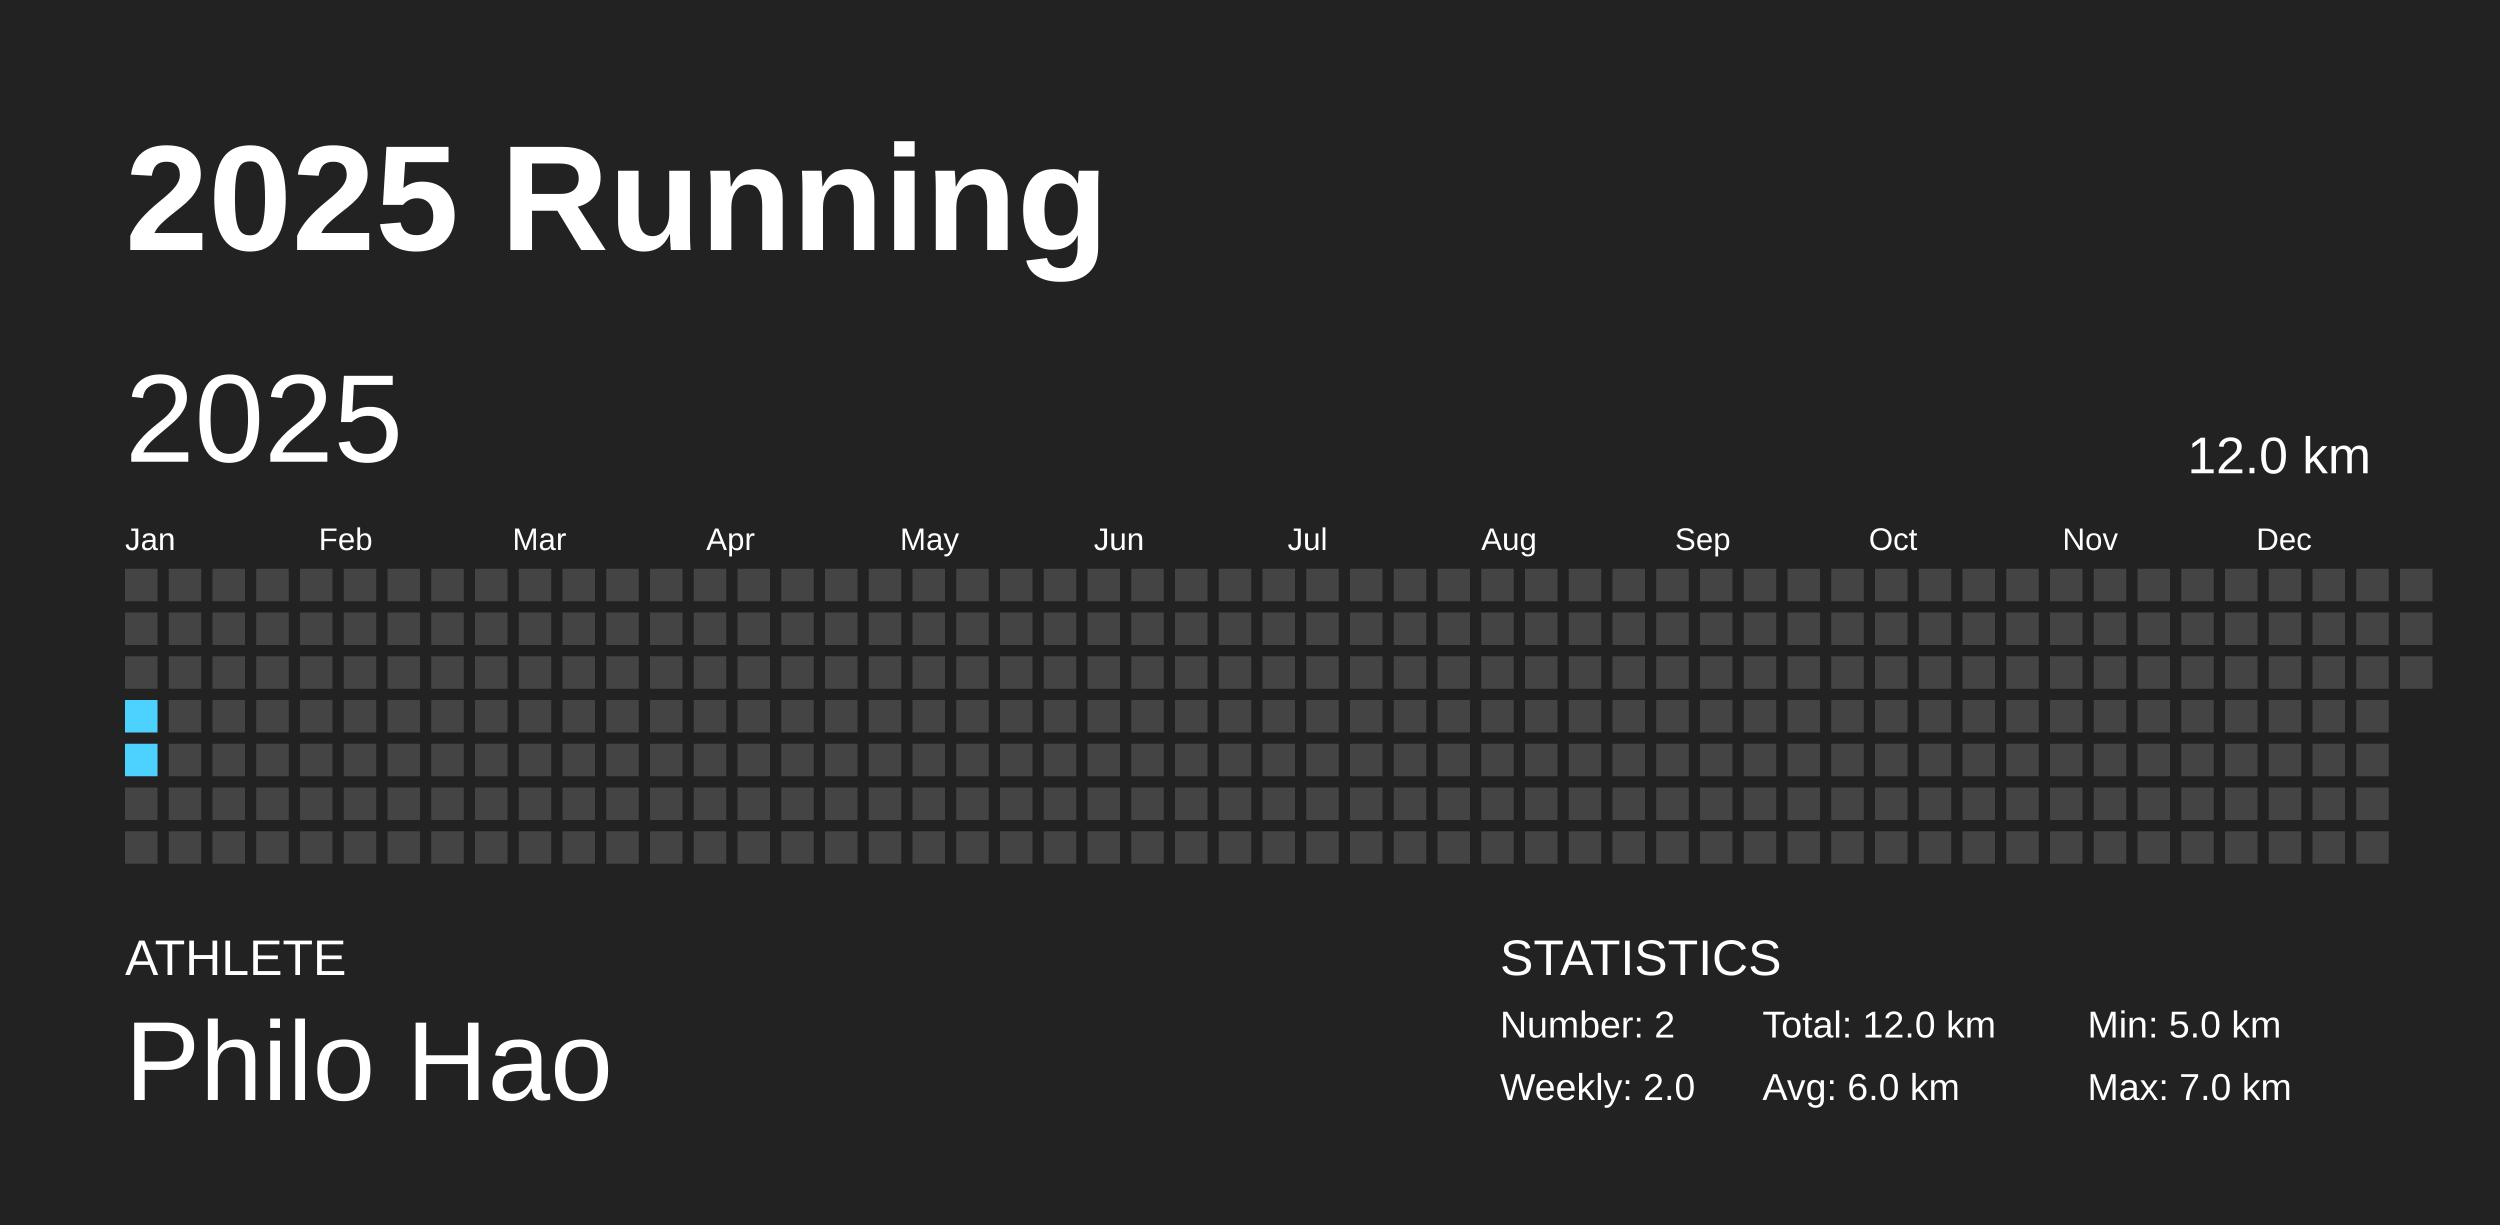
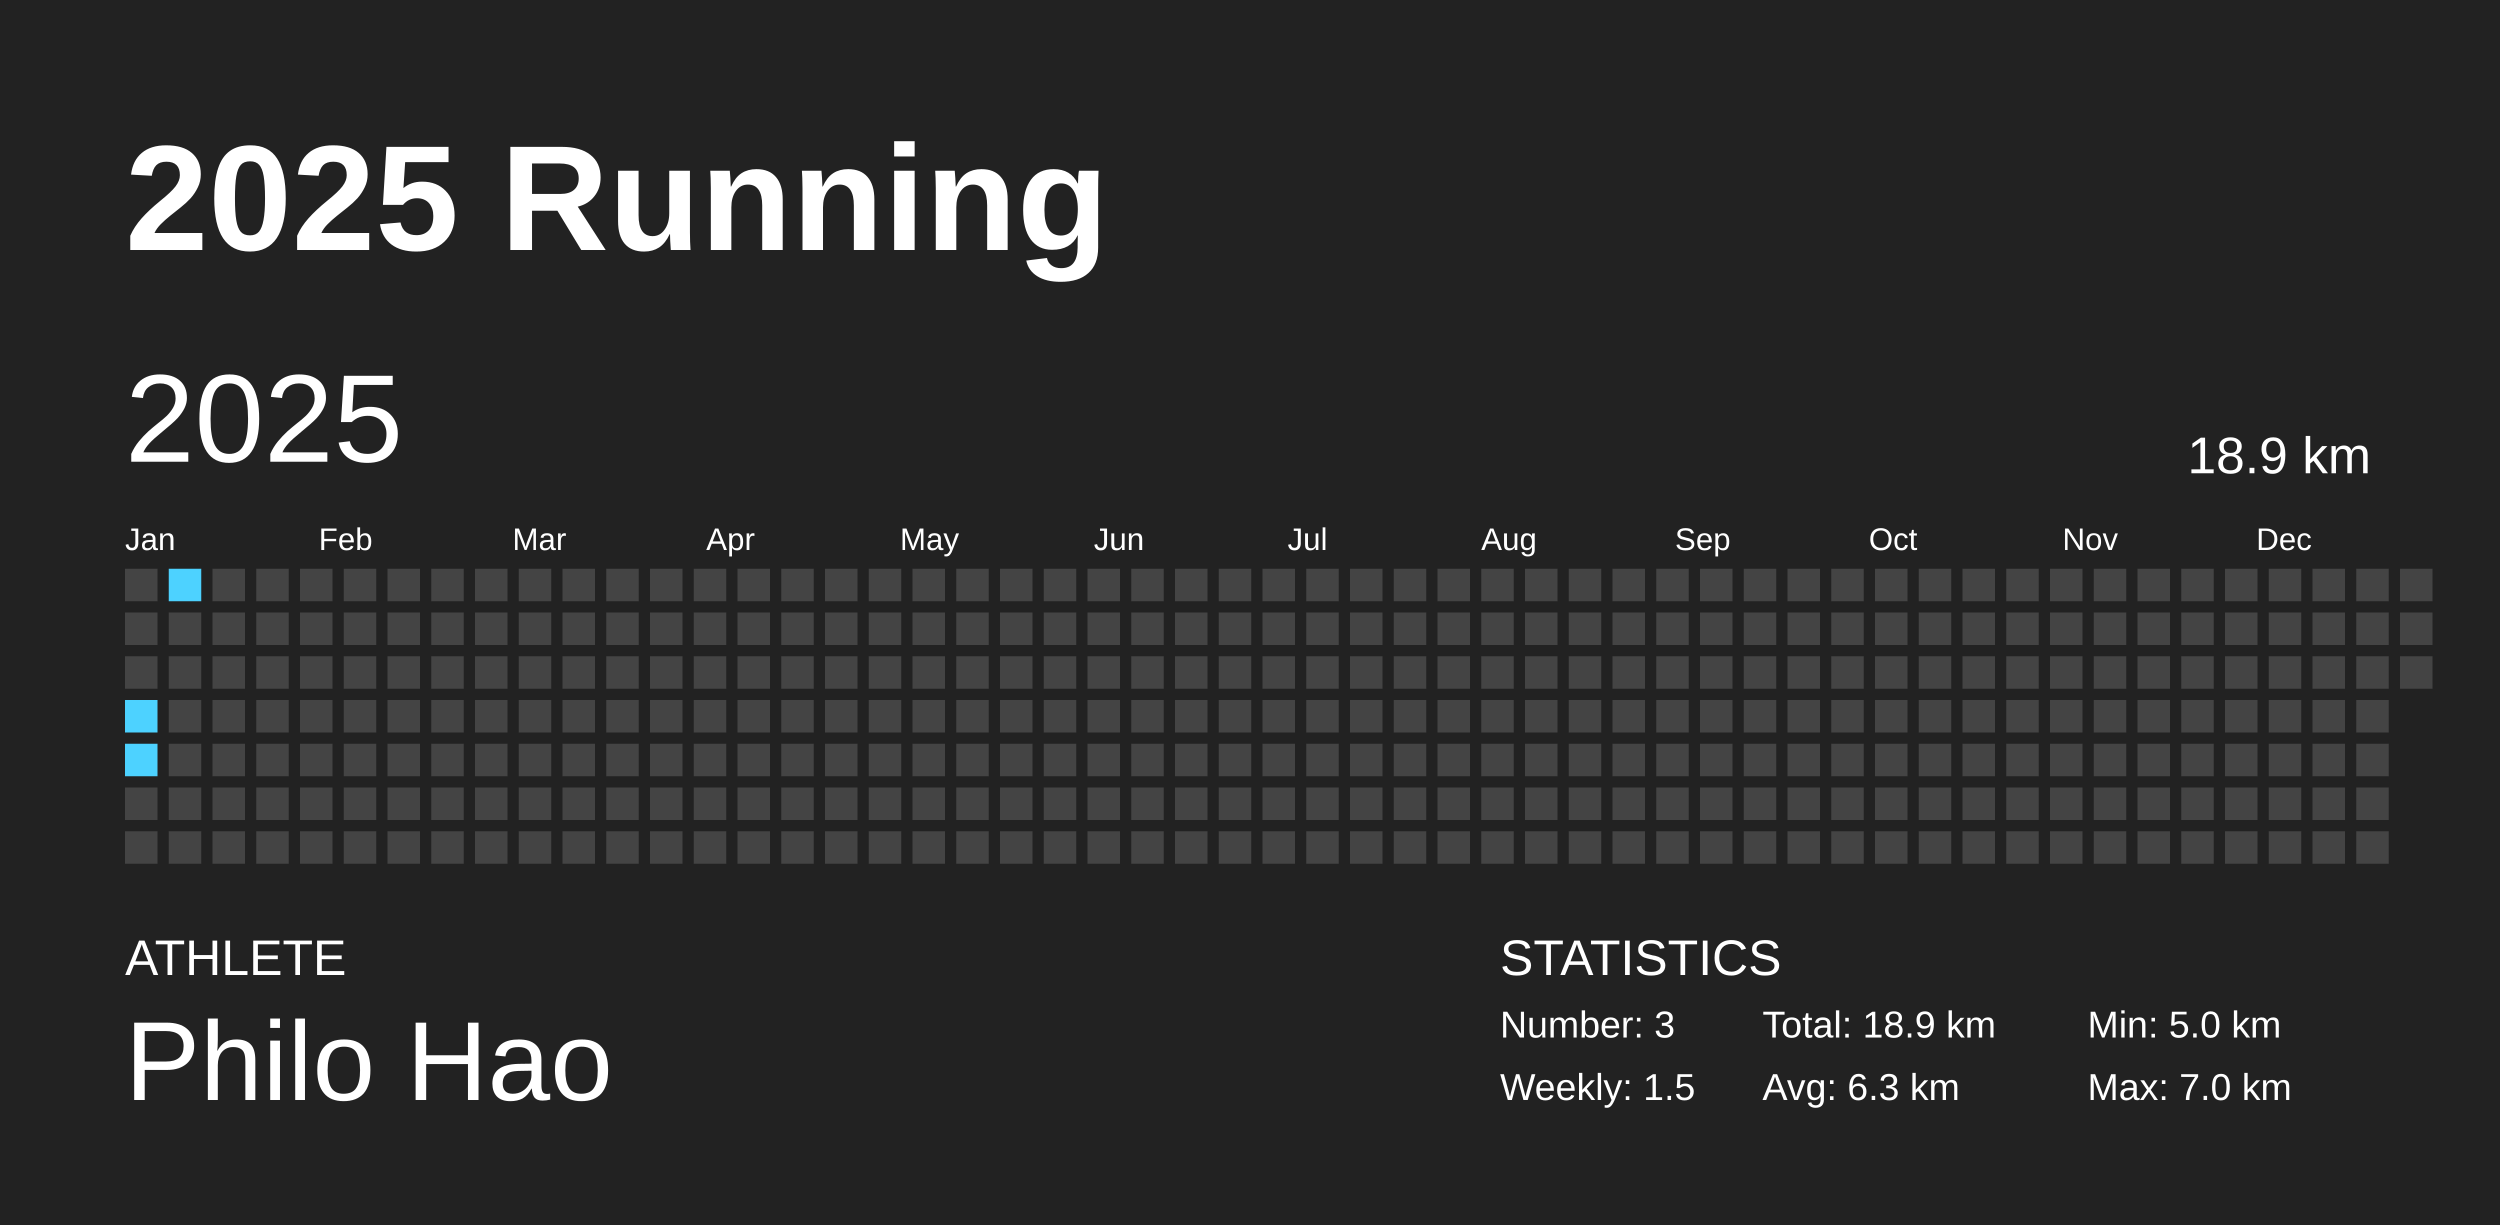
<svg xmlns="http://www.w3.org/2000/svg" baseProfile="full" height="98mm" version="1.1" viewBox="0,0,200,98" width="200mm">
  <defs />
  <rect fill="#222222" height="98" width="200" x="0" y="0" />
  <text fill="#FFFFFF" style="font-size:12px; font-family:Arial; font-weight:bold;" x="10" y="20">2025 Running</text>
  <text fill="#FFFFFF" style="font-size:4px; font-family:Arial" x="10" y="78">ATHLETE</text>
  <text fill="#FFFFFF" style="font-size:9px; font-family:Arial" x="10" y="88">Philo Hao</text>
  <text fill="#FFFFFF" style="font-size:4px; font-family:Arial" x="120" y="78">STATISTICS</text>
-   <text fill="#FFFFFF" style="font-size:3px; font-family:Arial" x="120" y="83">Number: 2</text>
-   <text fill="#FFFFFF" style="font-size:3px; font-family:Arial" x="120" y="88">Weekly: 2.0</text>
-   <text fill="#FFFFFF" style="font-size:3px; font-family:Arial" x="141" y="83">Total: 12.0 km</text>
-   <text fill="#FFFFFF" style="font-size:3px; font-family:Arial" x="141" y="88">Avg: 6.0 km</text>
+   <text fill="#FFFFFF" style="font-size:3px; font-family:Arial" x="120" y="83">Number: 3</text>
+   <text fill="#FFFFFF" style="font-size:3px; font-family:Arial" x="120" y="88">Weekly: 1.5</text>
+   <text fill="#FFFFFF" style="font-size:3px; font-family:Arial" x="141" y="83">Total: 18.9 km</text>
+   <text fill="#FFFFFF" style="font-size:3px; font-family:Arial" x="141" y="88">Avg: 6.3 km</text>
  <text fill="#FFFFFF" style="font-size:3px; font-family:Arial" x="167" y="83">Min: 5.0 km</text>
  <text fill="#FFFFFF" style="font-size:3px; font-family:Arial" x="167" y="88">Max: 7.0 km</text>
  <text dominant-baseline="hanging" fill="#FFFFFF" style="font-size:10.0px; font-family:Arial;" x="10" y="30">2025</text>
-   <text dominant-baseline="hanging" fill="#FFFFFF" style="font-size:4.125px; font-family:Arial;" x="175" y="35">12.0 km</text>
+   <text dominant-baseline="hanging" fill="#FFFFFF" style="font-size:4.125px; font-family:Arial;" x="175" y="35">18.9 km</text>
  <text fill="#FFFFFF" style="font-size:2.5px; font-family:Arial" x="10.0" y="44">Jan</text>
  <text fill="#FFFFFF" style="font-size:2.5px; font-family:Arial" x="25.5" y="44">Feb</text>
  <text fill="#FFFFFF" style="font-size:2.5px; font-family:Arial" x="41.0" y="44">Mar</text>
  <text fill="#FFFFFF" style="font-size:2.5px; font-family:Arial" x="56.5" y="44">Apr</text>
  <text fill="#FFFFFF" style="font-size:2.5px; font-family:Arial" x="72.0" y="44">May</text>
  <text fill="#FFFFFF" style="font-size:2.5px; font-family:Arial" x="87.5" y="44">Jun</text>
  <text fill="#FFFFFF" style="font-size:2.5px; font-family:Arial" x="103.0" y="44">Jul</text>
  <text fill="#FFFFFF" style="font-size:2.5px; font-family:Arial" x="118.5" y="44">Aug</text>
  <text fill="#FFFFFF" style="font-size:2.5px; font-family:Arial" x="134.0" y="44">Sep</text>
  <text fill="#FFFFFF" style="font-size:2.5px; font-family:Arial" x="149.5" y="44">Oct</text>
  <text fill="#FFFFFF" style="font-size:2.5px; font-family:Arial" x="165.0" y="44">Nov</text>
  <text fill="#FFFFFF" style="font-size:2.5px; font-family:Arial" x="180.5" y="44">Dec</text>
  <rect fill="#444444" height="2.6" width="2.6" x="10.0" y="45.5" />
  <rect fill="#444444" height="2.6" width="2.6" x="10.0" y="49.0" />
  <rect fill="#444444" height="2.6" width="2.6" x="10.0" y="52.5" />
  <rect fill="#4dd2ff" height="2.6" width="2.6" x="10.0" y="56.0" />
  <rect fill="#4dd2ff" height="2.6" width="2.6" x="10.0" y="59.5" />
  <rect fill="#444444" height="2.6" width="2.6" x="10.0" y="63.0" />
  <rect fill="#444444" height="2.6" width="2.6" x="10.0" y="66.5" />
-   <rect fill="#444444" height="2.6" width="2.6" x="13.5" y="45.5" />
+   <rect fill="#4dd2ff" height="2.6" width="2.6" x="13.5" y="45.5" />
  <rect fill="#444444" height="2.6" width="2.6" x="13.5" y="49.0" />
  <rect fill="#444444" height="2.6" width="2.6" x="13.5" y="52.5" />
  <rect fill="#444444" height="2.6" width="2.6" x="13.5" y="56.0" />
  <rect fill="#444444" height="2.6" width="2.6" x="13.5" y="59.5" />
  <rect fill="#444444" height="2.6" width="2.6" x="13.5" y="63.0" />
  <rect fill="#444444" height="2.6" width="2.6" x="13.5" y="66.5" />
  <rect fill="#444444" height="2.6" width="2.6" x="17.0" y="45.5" />
  <rect fill="#444444" height="2.6" width="2.6" x="17.0" y="49.0" />
  <rect fill="#444444" height="2.6" width="2.6" x="17.0" y="52.5" />
  <rect fill="#444444" height="2.6" width="2.6" x="17.0" y="56.0" />
  <rect fill="#444444" height="2.6" width="2.6" x="17.0" y="59.5" />
  <rect fill="#444444" height="2.6" width="2.6" x="17.0" y="63.0" />
  <rect fill="#444444" height="2.6" width="2.6" x="17.0" y="66.5" />
  <rect fill="#444444" height="2.6" width="2.6" x="20.5" y="45.5" />
  <rect fill="#444444" height="2.6" width="2.6" x="20.5" y="49.0" />
  <rect fill="#444444" height="2.6" width="2.6" x="20.5" y="52.5" />
  <rect fill="#444444" height="2.6" width="2.6" x="20.5" y="56.0" />
  <rect fill="#444444" height="2.6" width="2.6" x="20.5" y="59.5" />
  <rect fill="#444444" height="2.6" width="2.6" x="20.5" y="63.0" />
  <rect fill="#444444" height="2.6" width="2.6" x="20.5" y="66.5" />
  <rect fill="#444444" height="2.6" width="2.6" x="24.0" y="45.5" />
  <rect fill="#444444" height="2.6" width="2.6" x="24.0" y="49.0" />
  <rect fill="#444444" height="2.6" width="2.6" x="24.0" y="52.5" />
  <rect fill="#444444" height="2.6" width="2.6" x="24.0" y="56.0" />
  <rect fill="#444444" height="2.6" width="2.6" x="24.0" y="59.5" />
  <rect fill="#444444" height="2.6" width="2.6" x="24.0" y="63.0" />
  <rect fill="#444444" height="2.6" width="2.6" x="24.0" y="66.5" />
  <rect fill="#444444" height="2.6" width="2.6" x="27.5" y="45.5" />
  <rect fill="#444444" height="2.6" width="2.6" x="27.5" y="49.0" />
  <rect fill="#444444" height="2.6" width="2.6" x="27.5" y="52.5" />
  <rect fill="#444444" height="2.6" width="2.6" x="27.5" y="56.0" />
  <rect fill="#444444" height="2.6" width="2.6" x="27.5" y="59.5" />
  <rect fill="#444444" height="2.6" width="2.6" x="27.5" y="63.0" />
  <rect fill="#444444" height="2.6" width="2.6" x="27.5" y="66.5" />
  <rect fill="#444444" height="2.6" width="2.6" x="31.0" y="45.5" />
  <rect fill="#444444" height="2.6" width="2.6" x="31.0" y="49.0" />
  <rect fill="#444444" height="2.6" width="2.6" x="31.0" y="52.5" />
  <rect fill="#444444" height="2.6" width="2.6" x="31.0" y="56.0" />
  <rect fill="#444444" height="2.6" width="2.6" x="31.0" y="59.5" />
  <rect fill="#444444" height="2.6" width="2.6" x="31.0" y="63.0" />
  <rect fill="#444444" height="2.6" width="2.6" x="31.0" y="66.5" />
  <rect fill="#444444" height="2.6" width="2.6" x="34.5" y="45.5" />
  <rect fill="#444444" height="2.6" width="2.6" x="34.5" y="49.0" />
  <rect fill="#444444" height="2.6" width="2.6" x="34.5" y="52.5" />
  <rect fill="#444444" height="2.6" width="2.6" x="34.5" y="56.0" />
  <rect fill="#444444" height="2.6" width="2.6" x="34.5" y="59.5" />
  <rect fill="#444444" height="2.6" width="2.6" x="34.5" y="63.0" />
  <rect fill="#444444" height="2.6" width="2.6" x="34.5" y="66.5" />
  <rect fill="#444444" height="2.6" width="2.6" x="38.0" y="45.5" />
  <rect fill="#444444" height="2.6" width="2.6" x="38.0" y="49.0" />
  <rect fill="#444444" height="2.6" width="2.6" x="38.0" y="52.5" />
  <rect fill="#444444" height="2.6" width="2.6" x="38.0" y="56.0" />
  <rect fill="#444444" height="2.6" width="2.6" x="38.0" y="59.5" />
  <rect fill="#444444" height="2.6" width="2.6" x="38.0" y="63.0" />
  <rect fill="#444444" height="2.6" width="2.6" x="38.0" y="66.5" />
  <rect fill="#444444" height="2.6" width="2.6" x="41.5" y="45.5" />
  <rect fill="#444444" height="2.6" width="2.6" x="41.5" y="49.0" />
  <rect fill="#444444" height="2.6" width="2.6" x="41.5" y="52.5" />
  <rect fill="#444444" height="2.6" width="2.6" x="41.5" y="56.0" />
  <rect fill="#444444" height="2.6" width="2.6" x="41.5" y="59.5" />
  <rect fill="#444444" height="2.6" width="2.6" x="41.5" y="63.0" />
  <rect fill="#444444" height="2.6" width="2.6" x="41.5" y="66.5" />
  <rect fill="#444444" height="2.6" width="2.6" x="45.0" y="45.5" />
  <rect fill="#444444" height="2.6" width="2.6" x="45.0" y="49.0" />
  <rect fill="#444444" height="2.6" width="2.6" x="45.0" y="52.5" />
  <rect fill="#444444" height="2.6" width="2.6" x="45.0" y="56.0" />
  <rect fill="#444444" height="2.6" width="2.6" x="45.0" y="59.5" />
  <rect fill="#444444" height="2.6" width="2.6" x="45.0" y="63.0" />
  <rect fill="#444444" height="2.6" width="2.6" x="45.0" y="66.5" />
  <rect fill="#444444" height="2.6" width="2.6" x="48.5" y="45.5" />
  <rect fill="#444444" height="2.6" width="2.6" x="48.5" y="49.0" />
  <rect fill="#444444" height="2.6" width="2.6" x="48.5" y="52.5" />
  <rect fill="#444444" height="2.6" width="2.6" x="48.5" y="56.0" />
  <rect fill="#444444" height="2.6" width="2.6" x="48.5" y="59.5" />
  <rect fill="#444444" height="2.6" width="2.6" x="48.5" y="63.0" />
  <rect fill="#444444" height="2.6" width="2.6" x="48.5" y="66.5" />
  <rect fill="#444444" height="2.6" width="2.6" x="52.0" y="45.5" />
  <rect fill="#444444" height="2.6" width="2.6" x="52.0" y="49.0" />
  <rect fill="#444444" height="2.6" width="2.6" x="52.0" y="52.5" />
  <rect fill="#444444" height="2.6" width="2.6" x="52.0" y="56.0" />
  <rect fill="#444444" height="2.6" width="2.6" x="52.0" y="59.5" />
  <rect fill="#444444" height="2.6" width="2.6" x="52.0" y="63.0" />
  <rect fill="#444444" height="2.6" width="2.6" x="52.0" y="66.5" />
  <rect fill="#444444" height="2.6" width="2.6" x="55.5" y="45.5" />
  <rect fill="#444444" height="2.6" width="2.6" x="55.5" y="49.0" />
  <rect fill="#444444" height="2.6" width="2.6" x="55.5" y="52.5" />
  <rect fill="#444444" height="2.6" width="2.6" x="55.5" y="56.0" />
  <rect fill="#444444" height="2.6" width="2.6" x="55.5" y="59.5" />
  <rect fill="#444444" height="2.6" width="2.6" x="55.5" y="63.0" />
  <rect fill="#444444" height="2.6" width="2.6" x="55.5" y="66.5" />
  <rect fill="#444444" height="2.6" width="2.6" x="59.0" y="45.5" />
  <rect fill="#444444" height="2.6" width="2.6" x="59.0" y="49.0" />
  <rect fill="#444444" height="2.6" width="2.6" x="59.0" y="52.5" />
  <rect fill="#444444" height="2.6" width="2.6" x="59.0" y="56.0" />
  <rect fill="#444444" height="2.6" width="2.6" x="59.0" y="59.5" />
  <rect fill="#444444" height="2.6" width="2.6" x="59.0" y="63.0" />
  <rect fill="#444444" height="2.6" width="2.6" x="59.0" y="66.5" />
  <rect fill="#444444" height="2.6" width="2.6" x="62.5" y="45.5" />
  <rect fill="#444444" height="2.6" width="2.6" x="62.5" y="49.0" />
  <rect fill="#444444" height="2.6" width="2.6" x="62.5" y="52.5" />
  <rect fill="#444444" height="2.6" width="2.6" x="62.5" y="56.0" />
  <rect fill="#444444" height="2.6" width="2.6" x="62.5" y="59.5" />
  <rect fill="#444444" height="2.6" width="2.6" x="62.5" y="63.0" />
  <rect fill="#444444" height="2.6" width="2.6" x="62.5" y="66.5" />
  <rect fill="#444444" height="2.6" width="2.6" x="66.0" y="45.5" />
  <rect fill="#444444" height="2.6" width="2.6" x="66.0" y="49.0" />
  <rect fill="#444444" height="2.6" width="2.6" x="66.0" y="52.5" />
  <rect fill="#444444" height="2.6" width="2.6" x="66.0" y="56.0" />
  <rect fill="#444444" height="2.6" width="2.6" x="66.0" y="59.5" />
  <rect fill="#444444" height="2.6" width="2.6" x="66.0" y="63.0" />
  <rect fill="#444444" height="2.6" width="2.6" x="66.0" y="66.5" />
  <rect fill="#444444" height="2.6" width="2.6" x="69.5" y="45.5" />
  <rect fill="#444444" height="2.6" width="2.6" x="69.5" y="49.0" />
  <rect fill="#444444" height="2.6" width="2.6" x="69.5" y="52.5" />
  <rect fill="#444444" height="2.6" width="2.6" x="69.5" y="56.0" />
  <rect fill="#444444" height="2.6" width="2.6" x="69.5" y="59.5" />
  <rect fill="#444444" height="2.6" width="2.6" x="69.5" y="63.0" />
  <rect fill="#444444" height="2.6" width="2.6" x="69.5" y="66.5" />
  <rect fill="#444444" height="2.6" width="2.6" x="73.0" y="45.5" />
  <rect fill="#444444" height="2.6" width="2.6" x="73.0" y="49.0" />
  <rect fill="#444444" height="2.6" width="2.6" x="73.0" y="52.5" />
  <rect fill="#444444" height="2.6" width="2.6" x="73.0" y="56.0" />
  <rect fill="#444444" height="2.6" width="2.6" x="73.0" y="59.5" />
  <rect fill="#444444" height="2.6" width="2.6" x="73.0" y="63.0" />
  <rect fill="#444444" height="2.6" width="2.6" x="73.0" y="66.5" />
  <rect fill="#444444" height="2.6" width="2.6" x="76.5" y="45.5" />
  <rect fill="#444444" height="2.6" width="2.6" x="76.5" y="49.0" />
  <rect fill="#444444" height="2.6" width="2.6" x="76.5" y="52.5" />
  <rect fill="#444444" height="2.6" width="2.6" x="76.5" y="56.0" />
  <rect fill="#444444" height="2.6" width="2.6" x="76.5" y="59.5" />
  <rect fill="#444444" height="2.6" width="2.6" x="76.5" y="63.0" />
  <rect fill="#444444" height="2.6" width="2.6" x="76.5" y="66.5" />
  <rect fill="#444444" height="2.6" width="2.6" x="80.0" y="45.5" />
  <rect fill="#444444" height="2.6" width="2.6" x="80.0" y="49.0" />
  <rect fill="#444444" height="2.6" width="2.6" x="80.0" y="52.5" />
  <rect fill="#444444" height="2.6" width="2.6" x="80.0" y="56.0" />
  <rect fill="#444444" height="2.6" width="2.6" x="80.0" y="59.5" />
  <rect fill="#444444" height="2.6" width="2.6" x="80.0" y="63.0" />
  <rect fill="#444444" height="2.6" width="2.6" x="80.0" y="66.5" />
  <rect fill="#444444" height="2.6" width="2.6" x="83.5" y="45.5" />
  <rect fill="#444444" height="2.6" width="2.6" x="83.5" y="49.0" />
  <rect fill="#444444" height="2.6" width="2.6" x="83.5" y="52.5" />
  <rect fill="#444444" height="2.6" width="2.6" x="83.5" y="56.0" />
  <rect fill="#444444" height="2.6" width="2.6" x="83.5" y="59.5" />
  <rect fill="#444444" height="2.6" width="2.6" x="83.5" y="63.0" />
  <rect fill="#444444" height="2.6" width="2.6" x="83.5" y="66.5" />
  <rect fill="#444444" height="2.6" width="2.6" x="87.0" y="45.5" />
  <rect fill="#444444" height="2.6" width="2.6" x="87.0" y="49.0" />
  <rect fill="#444444" height="2.6" width="2.6" x="87.0" y="52.5" />
  <rect fill="#444444" height="2.6" width="2.6" x="87.0" y="56.0" />
  <rect fill="#444444" height="2.6" width="2.6" x="87.0" y="59.5" />
  <rect fill="#444444" height="2.6" width="2.6" x="87.0" y="63.0" />
  <rect fill="#444444" height="2.6" width="2.6" x="87.0" y="66.5" />
  <rect fill="#444444" height="2.6" width="2.6" x="90.5" y="45.5" />
  <rect fill="#444444" height="2.6" width="2.6" x="90.5" y="49.0" />
  <rect fill="#444444" height="2.6" width="2.6" x="90.5" y="52.5" />
  <rect fill="#444444" height="2.6" width="2.6" x="90.5" y="56.0" />
  <rect fill="#444444" height="2.6" width="2.6" x="90.5" y="59.5" />
  <rect fill="#444444" height="2.6" width="2.6" x="90.5" y="63.0" />
  <rect fill="#444444" height="2.6" width="2.6" x="90.5" y="66.5" />
  <rect fill="#444444" height="2.6" width="2.6" x="94.0" y="45.5" />
  <rect fill="#444444" height="2.6" width="2.6" x="94.0" y="49.0" />
  <rect fill="#444444" height="2.6" width="2.6" x="94.0" y="52.5" />
  <rect fill="#444444" height="2.6" width="2.6" x="94.0" y="56.0" />
  <rect fill="#444444" height="2.6" width="2.6" x="94.0" y="59.5" />
  <rect fill="#444444" height="2.6" width="2.6" x="94.0" y="63.0" />
  <rect fill="#444444" height="2.6" width="2.6" x="94.0" y="66.5" />
  <rect fill="#444444" height="2.6" width="2.6" x="97.5" y="45.5" />
  <rect fill="#444444" height="2.6" width="2.6" x="97.5" y="49.0" />
  <rect fill="#444444" height="2.6" width="2.6" x="97.5" y="52.5" />
  <rect fill="#444444" height="2.6" width="2.6" x="97.5" y="56.0" />
  <rect fill="#444444" height="2.6" width="2.6" x="97.5" y="59.5" />
  <rect fill="#444444" height="2.6" width="2.6" x="97.5" y="63.0" />
  <rect fill="#444444" height="2.6" width="2.6" x="97.5" y="66.5" />
  <rect fill="#444444" height="2.6" width="2.6" x="101.0" y="45.5" />
  <rect fill="#444444" height="2.6" width="2.6" x="101.0" y="49.0" />
  <rect fill="#444444" height="2.6" width="2.6" x="101.0" y="52.5" />
  <rect fill="#444444" height="2.6" width="2.6" x="101.0" y="56.0" />
  <rect fill="#444444" height="2.6" width="2.6" x="101.0" y="59.5" />
  <rect fill="#444444" height="2.6" width="2.6" x="101.0" y="63.0" />
  <rect fill="#444444" height="2.6" width="2.6" x="101.0" y="66.5" />
  <rect fill="#444444" height="2.6" width="2.6" x="104.5" y="45.5" />
  <rect fill="#444444" height="2.6" width="2.6" x="104.5" y="49.0" />
  <rect fill="#444444" height="2.6" width="2.6" x="104.5" y="52.5" />
  <rect fill="#444444" height="2.6" width="2.6" x="104.5" y="56.0" />
  <rect fill="#444444" height="2.6" width="2.6" x="104.5" y="59.5" />
  <rect fill="#444444" height="2.6" width="2.6" x="104.5" y="63.0" />
  <rect fill="#444444" height="2.6" width="2.6" x="104.5" y="66.5" />
  <rect fill="#444444" height="2.6" width="2.6" x="108.0" y="45.5" />
  <rect fill="#444444" height="2.6" width="2.6" x="108.0" y="49.0" />
  <rect fill="#444444" height="2.6" width="2.6" x="108.0" y="52.5" />
  <rect fill="#444444" height="2.6" width="2.6" x="108.0" y="56.0" />
  <rect fill="#444444" height="2.6" width="2.6" x="108.0" y="59.5" />
  <rect fill="#444444" height="2.6" width="2.6" x="108.0" y="63.0" />
  <rect fill="#444444" height="2.6" width="2.6" x="108.0" y="66.5" />
  <rect fill="#444444" height="2.6" width="2.6" x="111.5" y="45.5" />
  <rect fill="#444444" height="2.6" width="2.6" x="111.5" y="49.0" />
  <rect fill="#444444" height="2.6" width="2.6" x="111.5" y="52.5" />
  <rect fill="#444444" height="2.6" width="2.6" x="111.5" y="56.0" />
  <rect fill="#444444" height="2.6" width="2.6" x="111.5" y="59.5" />
  <rect fill="#444444" height="2.6" width="2.6" x="111.5" y="63.0" />
  <rect fill="#444444" height="2.6" width="2.6" x="111.5" y="66.5" />
  <rect fill="#444444" height="2.6" width="2.6" x="115.0" y="45.5" />
  <rect fill="#444444" height="2.6" width="2.6" x="115.0" y="49.0" />
  <rect fill="#444444" height="2.6" width="2.6" x="115.0" y="52.5" />
  <rect fill="#444444" height="2.6" width="2.6" x="115.0" y="56.0" />
  <rect fill="#444444" height="2.6" width="2.6" x="115.0" y="59.5" />
  <rect fill="#444444" height="2.6" width="2.6" x="115.0" y="63.0" />
  <rect fill="#444444" height="2.6" width="2.6" x="115.0" y="66.5" />
  <rect fill="#444444" height="2.6" width="2.6" x="118.5" y="45.5" />
  <rect fill="#444444" height="2.6" width="2.6" x="118.5" y="49.0" />
  <rect fill="#444444" height="2.6" width="2.6" x="118.5" y="52.5" />
  <rect fill="#444444" height="2.6" width="2.6" x="118.5" y="56.0" />
  <rect fill="#444444" height="2.6" width="2.6" x="118.5" y="59.5" />
  <rect fill="#444444" height="2.6" width="2.6" x="118.5" y="63.0" />
  <rect fill="#444444" height="2.6" width="2.6" x="118.5" y="66.5" />
  <rect fill="#444444" height="2.6" width="2.6" x="122.0" y="45.5" />
  <rect fill="#444444" height="2.6" width="2.6" x="122.0" y="49.0" />
  <rect fill="#444444" height="2.6" width="2.6" x="122.0" y="52.5" />
  <rect fill="#444444" height="2.6" width="2.6" x="122.0" y="56.0" />
  <rect fill="#444444" height="2.6" width="2.6" x="122.0" y="59.5" />
  <rect fill="#444444" height="2.6" width="2.6" x="122.0" y="63.0" />
  <rect fill="#444444" height="2.6" width="2.6" x="122.0" y="66.5" />
  <rect fill="#444444" height="2.6" width="2.6" x="125.5" y="45.5" />
  <rect fill="#444444" height="2.6" width="2.6" x="125.5" y="49.0" />
  <rect fill="#444444" height="2.6" width="2.6" x="125.5" y="52.5" />
  <rect fill="#444444" height="2.6" width="2.6" x="125.5" y="56.0" />
  <rect fill="#444444" height="2.6" width="2.6" x="125.5" y="59.5" />
  <rect fill="#444444" height="2.6" width="2.6" x="125.5" y="63.0" />
  <rect fill="#444444" height="2.6" width="2.6" x="125.5" y="66.5" />
  <rect fill="#444444" height="2.6" width="2.6" x="129.0" y="45.5" />
  <rect fill="#444444" height="2.6" width="2.6" x="129.0" y="49.0" />
  <rect fill="#444444" height="2.6" width="2.6" x="129.0" y="52.5" />
  <rect fill="#444444" height="2.6" width="2.6" x="129.0" y="56.0" />
  <rect fill="#444444" height="2.6" width="2.6" x="129.0" y="59.5" />
  <rect fill="#444444" height="2.6" width="2.6" x="129.0" y="63.0" />
  <rect fill="#444444" height="2.6" width="2.6" x="129.0" y="66.5" />
  <rect fill="#444444" height="2.6" width="2.6" x="132.5" y="45.5" />
  <rect fill="#444444" height="2.6" width="2.6" x="132.5" y="49.0" />
  <rect fill="#444444" height="2.6" width="2.6" x="132.5" y="52.5" />
  <rect fill="#444444" height="2.6" width="2.6" x="132.5" y="56.0" />
  <rect fill="#444444" height="2.6" width="2.6" x="132.5" y="59.5" />
  <rect fill="#444444" height="2.6" width="2.6" x="132.5" y="63.0" />
  <rect fill="#444444" height="2.6" width="2.6" x="132.5" y="66.5" />
  <rect fill="#444444" height="2.6" width="2.6" x="136.0" y="45.5" />
  <rect fill="#444444" height="2.6" width="2.6" x="136.0" y="49.0" />
  <rect fill="#444444" height="2.6" width="2.6" x="136.0" y="52.5" />
  <rect fill="#444444" height="2.6" width="2.6" x="136.0" y="56.0" />
  <rect fill="#444444" height="2.6" width="2.6" x="136.0" y="59.5" />
  <rect fill="#444444" height="2.6" width="2.6" x="136.0" y="63.0" />
  <rect fill="#444444" height="2.6" width="2.6" x="136.0" y="66.5" />
  <rect fill="#444444" height="2.6" width="2.6" x="139.5" y="45.5" />
  <rect fill="#444444" height="2.6" width="2.6" x="139.5" y="49.0" />
  <rect fill="#444444" height="2.6" width="2.6" x="139.5" y="52.5" />
  <rect fill="#444444" height="2.6" width="2.6" x="139.5" y="56.0" />
  <rect fill="#444444" height="2.6" width="2.6" x="139.5" y="59.5" />
  <rect fill="#444444" height="2.6" width="2.6" x="139.5" y="63.0" />
  <rect fill="#444444" height="2.6" width="2.6" x="139.5" y="66.5" />
  <rect fill="#444444" height="2.6" width="2.6" x="143.0" y="45.5" />
  <rect fill="#444444" height="2.6" width="2.6" x="143.0" y="49.0" />
  <rect fill="#444444" height="2.6" width="2.6" x="143.0" y="52.5" />
  <rect fill="#444444" height="2.6" width="2.6" x="143.0" y="56.0" />
  <rect fill="#444444" height="2.6" width="2.6" x="143.0" y="59.5" />
  <rect fill="#444444" height="2.6" width="2.6" x="143.0" y="63.0" />
  <rect fill="#444444" height="2.6" width="2.6" x="143.0" y="66.5" />
  <rect fill="#444444" height="2.6" width="2.6" x="146.5" y="45.5" />
  <rect fill="#444444" height="2.6" width="2.6" x="146.5" y="49.0" />
  <rect fill="#444444" height="2.6" width="2.6" x="146.5" y="52.5" />
  <rect fill="#444444" height="2.6" width="2.6" x="146.5" y="56.0" />
  <rect fill="#444444" height="2.6" width="2.6" x="146.5" y="59.5" />
  <rect fill="#444444" height="2.6" width="2.6" x="146.5" y="63.0" />
  <rect fill="#444444" height="2.6" width="2.6" x="146.5" y="66.5" />
  <rect fill="#444444" height="2.6" width="2.6" x="150.0" y="45.5" />
  <rect fill="#444444" height="2.6" width="2.6" x="150.0" y="49.0" />
  <rect fill="#444444" height="2.6" width="2.6" x="150.0" y="52.5" />
  <rect fill="#444444" height="2.6" width="2.6" x="150.0" y="56.0" />
  <rect fill="#444444" height="2.6" width="2.6" x="150.0" y="59.5" />
  <rect fill="#444444" height="2.6" width="2.6" x="150.0" y="63.0" />
  <rect fill="#444444" height="2.6" width="2.6" x="150.0" y="66.5" />
  <rect fill="#444444" height="2.6" width="2.6" x="153.5" y="45.5" />
  <rect fill="#444444" height="2.6" width="2.6" x="153.5" y="49.0" />
  <rect fill="#444444" height="2.6" width="2.6" x="153.5" y="52.5" />
  <rect fill="#444444" height="2.6" width="2.6" x="153.5" y="56.0" />
  <rect fill="#444444" height="2.6" width="2.6" x="153.5" y="59.5" />
  <rect fill="#444444" height="2.6" width="2.6" x="153.5" y="63.0" />
  <rect fill="#444444" height="2.6" width="2.6" x="153.5" y="66.5" />
  <rect fill="#444444" height="2.6" width="2.6" x="157.0" y="45.5" />
  <rect fill="#444444" height="2.6" width="2.6" x="157.0" y="49.0" />
  <rect fill="#444444" height="2.6" width="2.6" x="157.0" y="52.5" />
  <rect fill="#444444" height="2.6" width="2.6" x="157.0" y="56.0" />
  <rect fill="#444444" height="2.6" width="2.6" x="157.0" y="59.5" />
  <rect fill="#444444" height="2.6" width="2.6" x="157.0" y="63.0" />
  <rect fill="#444444" height="2.6" width="2.6" x="157.0" y="66.5" />
  <rect fill="#444444" height="2.6" width="2.6" x="160.5" y="45.5" />
  <rect fill="#444444" height="2.6" width="2.6" x="160.5" y="49.0" />
  <rect fill="#444444" height="2.6" width="2.6" x="160.5" y="52.5" />
  <rect fill="#444444" height="2.6" width="2.6" x="160.5" y="56.0" />
  <rect fill="#444444" height="2.6" width="2.6" x="160.5" y="59.5" />
  <rect fill="#444444" height="2.6" width="2.6" x="160.5" y="63.0" />
  <rect fill="#444444" height="2.6" width="2.6" x="160.5" y="66.5" />
  <rect fill="#444444" height="2.6" width="2.6" x="164.0" y="45.5" />
  <rect fill="#444444" height="2.6" width="2.6" x="164.0" y="49.0" />
  <rect fill="#444444" height="2.6" width="2.6" x="164.0" y="52.5" />
  <rect fill="#444444" height="2.6" width="2.6" x="164.0" y="56.0" />
  <rect fill="#444444" height="2.6" width="2.6" x="164.0" y="59.5" />
  <rect fill="#444444" height="2.6" width="2.6" x="164.0" y="63.0" />
  <rect fill="#444444" height="2.6" width="2.6" x="164.0" y="66.5" />
  <rect fill="#444444" height="2.6" width="2.6" x="167.5" y="45.5" />
  <rect fill="#444444" height="2.6" width="2.6" x="167.5" y="49.0" />
  <rect fill="#444444" height="2.6" width="2.6" x="167.5" y="52.5" />
  <rect fill="#444444" height="2.6" width="2.6" x="167.5" y="56.0" />
  <rect fill="#444444" height="2.6" width="2.6" x="167.5" y="59.5" />
  <rect fill="#444444" height="2.6" width="2.6" x="167.5" y="63.0" />
  <rect fill="#444444" height="2.6" width="2.6" x="167.5" y="66.5" />
  <rect fill="#444444" height="2.6" width="2.6" x="171.0" y="45.5" />
  <rect fill="#444444" height="2.6" width="2.6" x="171.0" y="49.0" />
  <rect fill="#444444" height="2.6" width="2.6" x="171.0" y="52.5" />
  <rect fill="#444444" height="2.6" width="2.6" x="171.0" y="56.0" />
  <rect fill="#444444" height="2.6" width="2.6" x="171.0" y="59.5" />
  <rect fill="#444444" height="2.6" width="2.6" x="171.0" y="63.0" />
  <rect fill="#444444" height="2.6" width="2.6" x="171.0" y="66.5" />
  <rect fill="#444444" height="2.6" width="2.6" x="174.5" y="45.5" />
  <rect fill="#444444" height="2.6" width="2.6" x="174.5" y="49.0" />
  <rect fill="#444444" height="2.6" width="2.6" x="174.5" y="52.5" />
  <rect fill="#444444" height="2.6" width="2.6" x="174.5" y="56.0" />
  <rect fill="#444444" height="2.6" width="2.6" x="174.5" y="59.5" />
  <rect fill="#444444" height="2.6" width="2.6" x="174.5" y="63.0" />
  <rect fill="#444444" height="2.6" width="2.6" x="174.5" y="66.5" />
  <rect fill="#444444" height="2.6" width="2.6" x="178.0" y="45.5" />
  <rect fill="#444444" height="2.6" width="2.6" x="178.0" y="49.0" />
  <rect fill="#444444" height="2.6" width="2.6" x="178.0" y="52.5" />
  <rect fill="#444444" height="2.6" width="2.6" x="178.0" y="56.0" />
  <rect fill="#444444" height="2.6" width="2.6" x="178.0" y="59.5" />
  <rect fill="#444444" height="2.6" width="2.6" x="178.0" y="63.0" />
  <rect fill="#444444" height="2.6" width="2.6" x="178.0" y="66.5" />
  <rect fill="#444444" height="2.6" width="2.6" x="181.5" y="45.5" />
  <rect fill="#444444" height="2.6" width="2.6" x="181.5" y="49.0" />
  <rect fill="#444444" height="2.6" width="2.6" x="181.5" y="52.5" />
  <rect fill="#444444" height="2.6" width="2.6" x="181.5" y="56.0" />
  <rect fill="#444444" height="2.6" width="2.6" x="181.5" y="59.5" />
  <rect fill="#444444" height="2.6" width="2.6" x="181.5" y="63.0" />
  <rect fill="#444444" height="2.6" width="2.6" x="181.5" y="66.5" />
  <rect fill="#444444" height="2.6" width="2.6" x="185.0" y="45.5" />
  <rect fill="#444444" height="2.6" width="2.6" x="185.0" y="49.0" />
  <rect fill="#444444" height="2.6" width="2.6" x="185.0" y="52.5" />
  <rect fill="#444444" height="2.6" width="2.6" x="185.0" y="56.0" />
  <rect fill="#444444" height="2.6" width="2.6" x="185.0" y="59.5" />
  <rect fill="#444444" height="2.6" width="2.6" x="185.0" y="63.0" />
  <rect fill="#444444" height="2.6" width="2.6" x="185.0" y="66.5" />
  <rect fill="#444444" height="2.6" width="2.6" x="188.5" y="45.5" />
  <rect fill="#444444" height="2.6" width="2.6" x="188.5" y="49.0" />
  <rect fill="#444444" height="2.6" width="2.6" x="188.5" y="52.5" />
  <rect fill="#444444" height="2.6" width="2.6" x="188.5" y="56.0" />
  <rect fill="#444444" height="2.6" width="2.6" x="188.5" y="59.5" />
  <rect fill="#444444" height="2.6" width="2.6" x="188.5" y="63.0" />
  <rect fill="#444444" height="2.6" width="2.6" x="188.5" y="66.5" />
  <rect fill="#444444" height="2.6" width="2.6" x="192.0" y="45.5" />
  <rect fill="#444444" height="2.6" width="2.6" x="192.0" y="49.0" />
  <rect fill="#444444" height="2.6" width="2.6" x="192.0" y="52.5" />
</svg>
